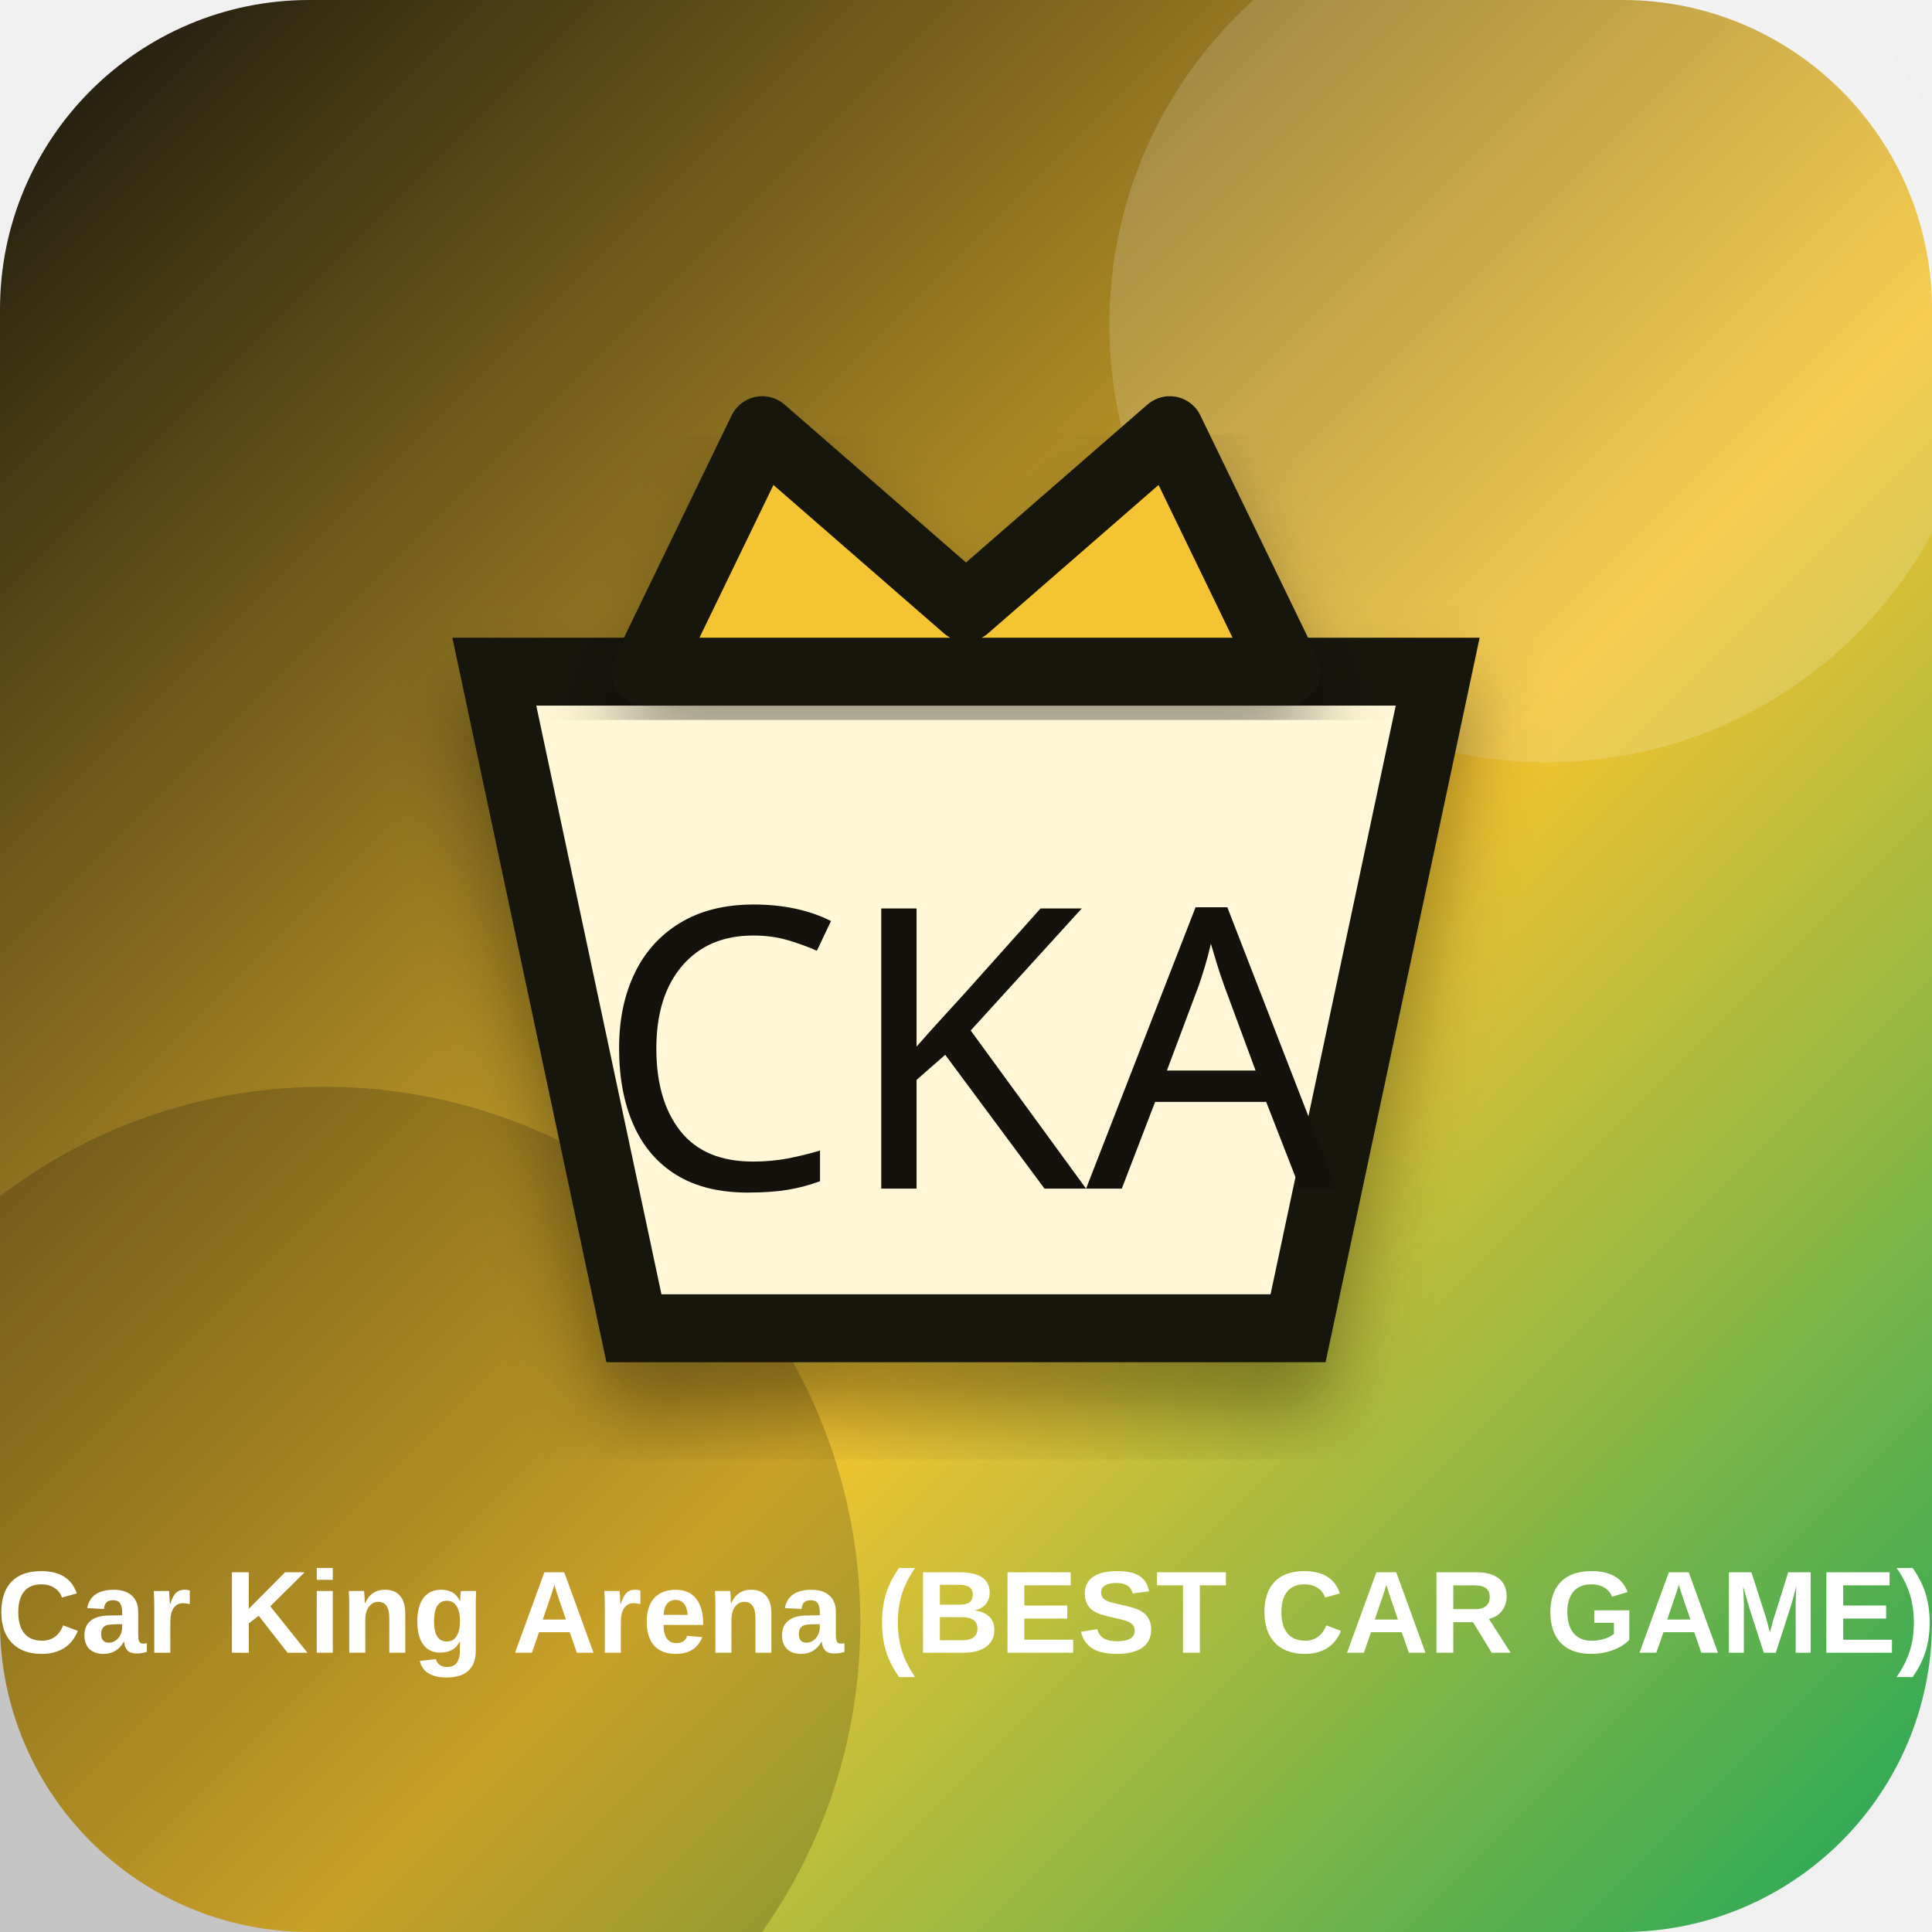
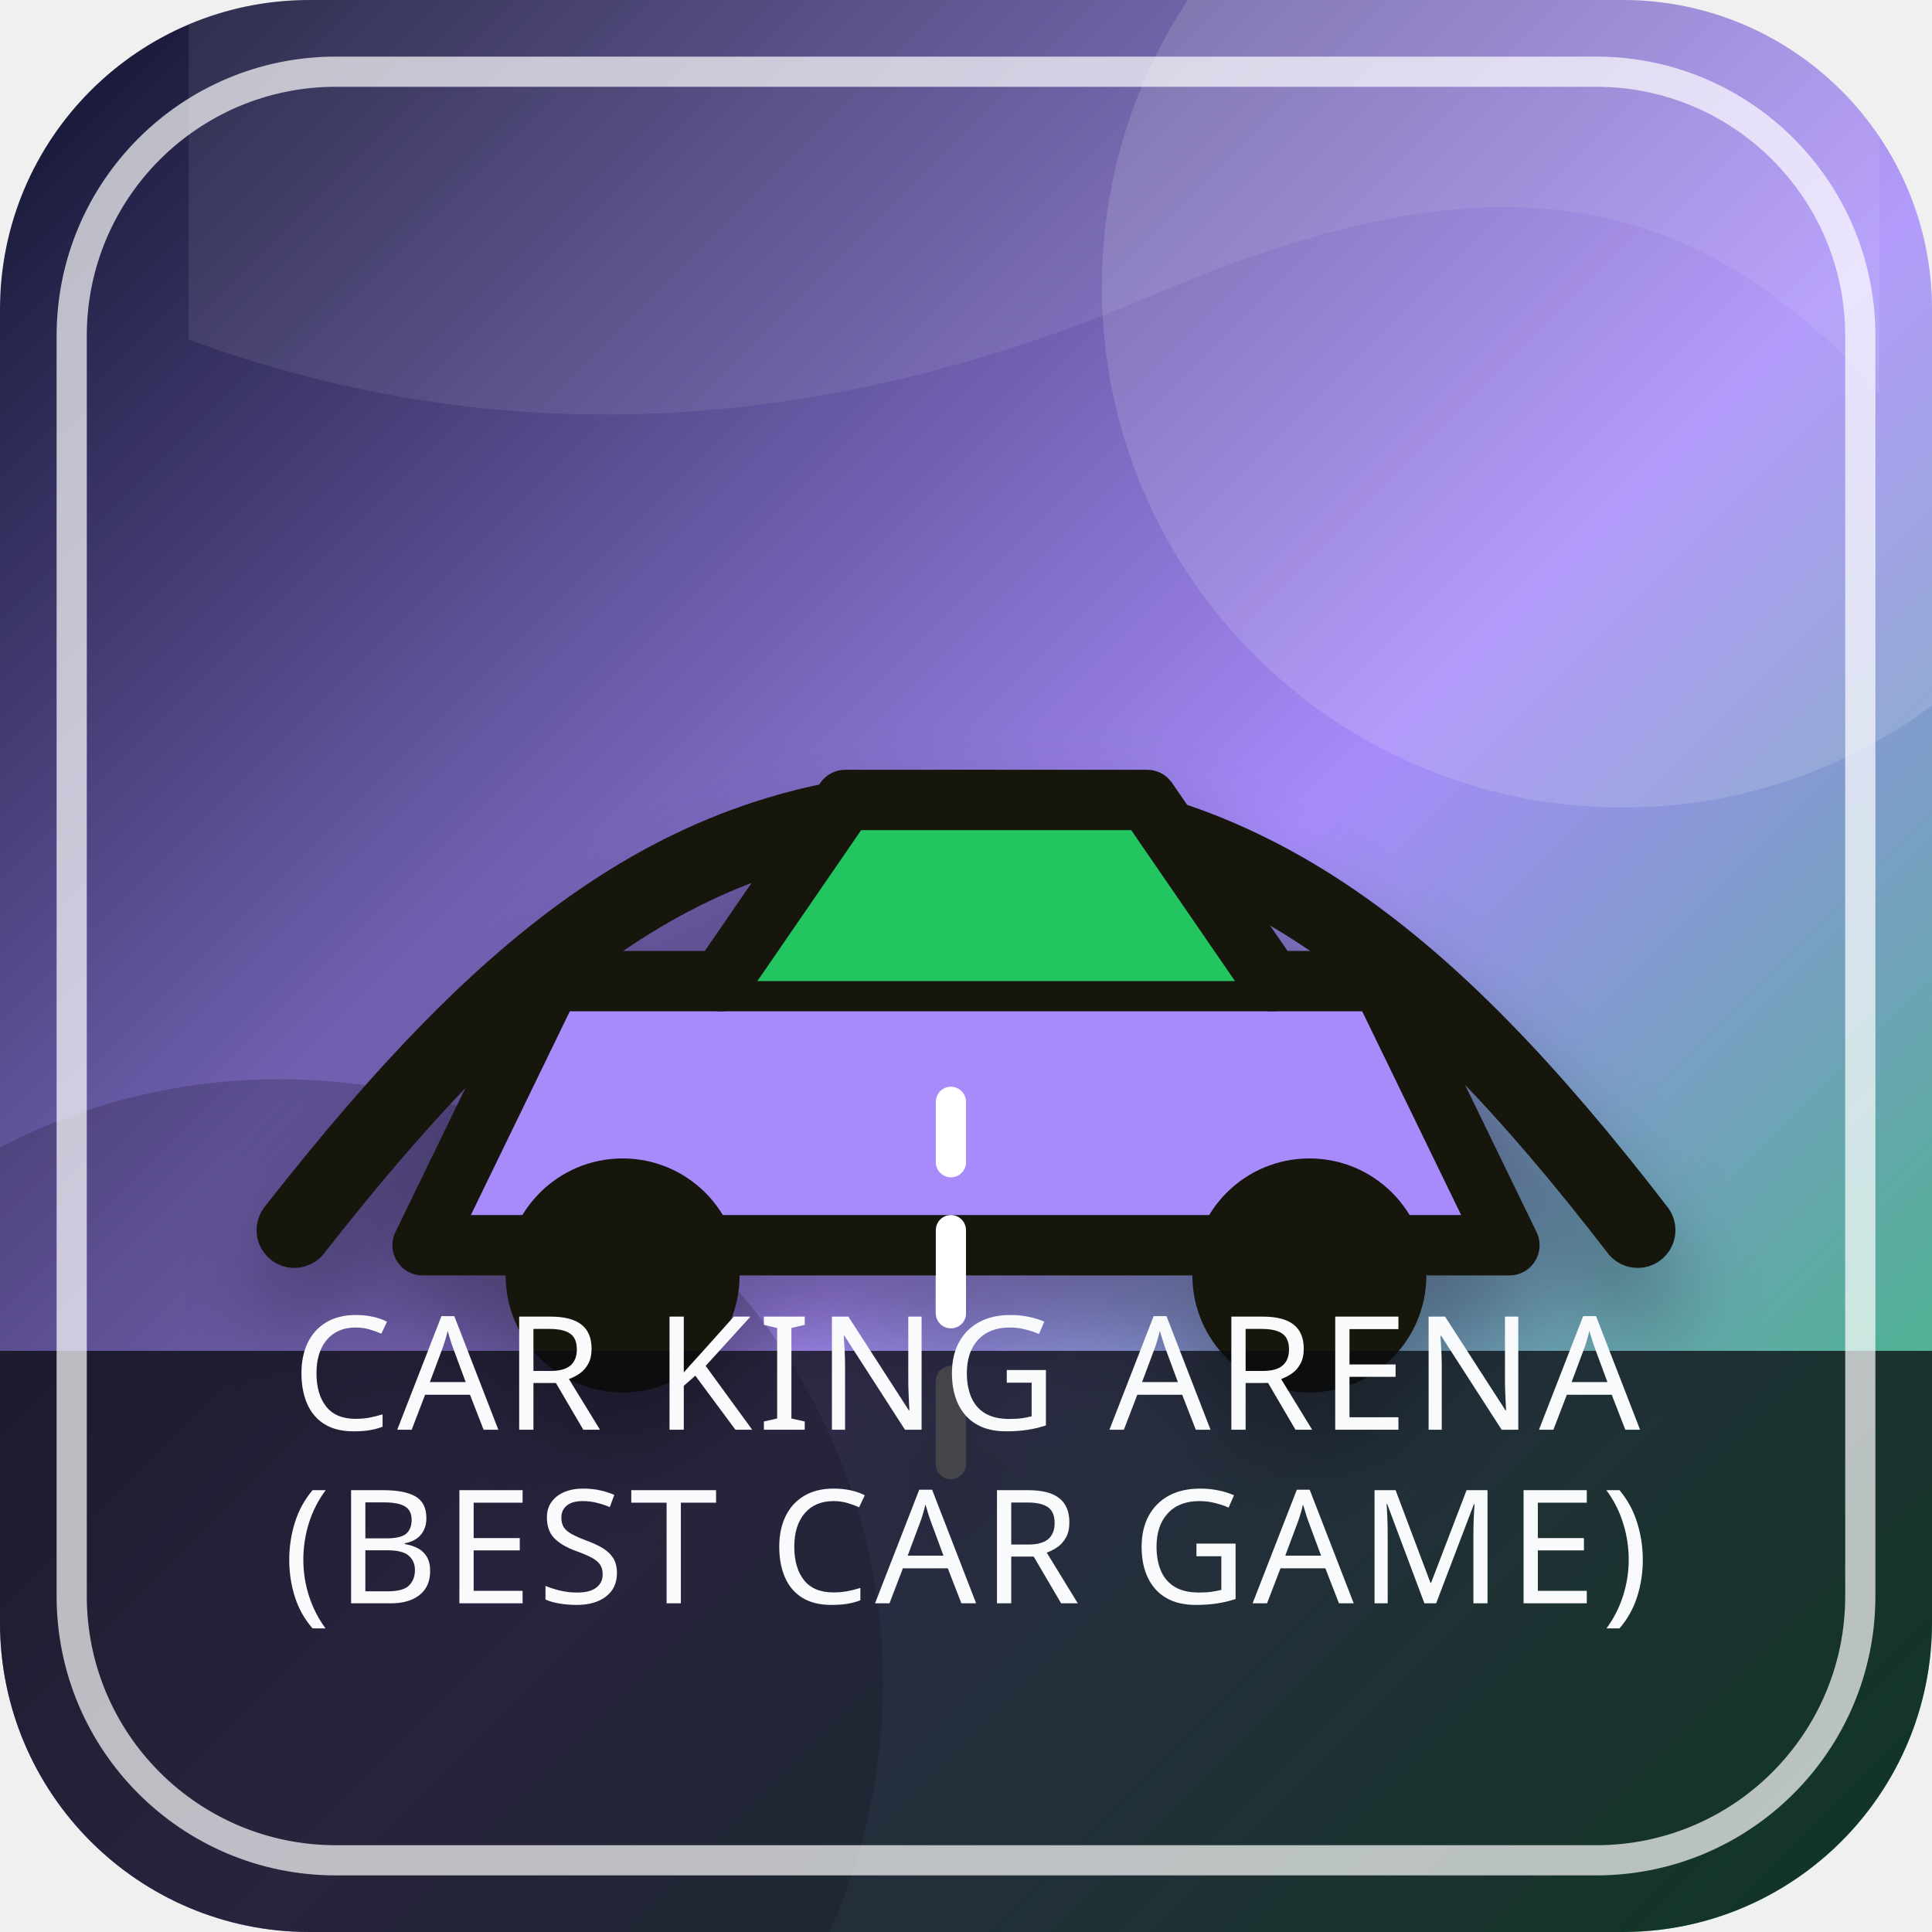
- <svg xmlns="http://www.w3.org/2000/svg" width="512" height="512" viewBox="0 0 512 512">
+ <svg xmlns="http://www.w3.org/2000/svg" width="512" height="512" viewBox="0 0 512 512" role="img" aria-label="Car King Arena (BEST CAR GAME)">
  <defs>
    <linearGradient id="bg" x1="0" y1="0" x2="1" y2="1">
-       <stop offset="0" stop-color="#15120d" />
-       <stop offset=".58" stop-color="#f4c430" />
-       <stop offset="1" stop-color="#1ba85b" />
+       <stop offset="0" stop-color="#0c1028" />
+       <stop offset=".55" stop-color="#a78bfa" />
+       <stop offset="1" stop-color="#22c55e" />
    </linearGradient>
-     <filter id="shadow" x="-20%" y="-20%" width="140%" height="140%">
-       <feDropShadow dx="0" dy="14" stdDeviation="10" flood-color="#000" flood-opacity=".36" />
+     <filter id="shadow" x="-20%" y="-20%" width="140%" height="150%">
+       <feDropShadow dx="0" dy="16" stdDeviation="12" flood-color="#000" flood-opacity=".35" />
    </filter>
+     <clipPath id="round">
+       <rect width="512" height="512" rx="82" />
+     </clipPath>
  </defs>
-   <rect width="512" height="512" rx="82" fill="url(#bg)" />
-   <circle cx="410" cy="86" r="116" fill="#fff" opacity=".16" />
-   <circle cx="86" cy="430" r="142" fill="#000" opacity=".18" />
-   <path d="M131 178h250l-37 174H168z" fill="#fff7d6" stroke="#15120d" stroke-width="18" filter="url(#shadow)" />
-   <path d="M171 178l31-64 54 47 54-47 31 64z" fill="#f4c430" stroke="#15120d" stroke-width="18" stroke-linejoin="round" filter="url(#shadow)" />
-   <text x="256" y="315" text-anchor="middle" font-family="Impact, Arial Black, sans-serif" font-size="104" fill="#15120d">CKA</text>
-   <text x="256" y="438" text-anchor="middle" font-family="Trebuchet MS, Arial, sans-serif" font-size="31" font-weight="900" fill="#fff">Car King Arena (BEST CAR GAME)</text>
+   <g clip-path="url(#round)">
+     <rect width="512" height="512" fill="url(#bg)" />
+     <circle cx="430" cy="76" r="138" fill="#fff" opacity=".14" />
+     <circle cx="74" cy="446" r="160" fill="#000" opacity=".18" />
+     <path d="M50 90c82 30 167 26 256-12s142-29 192 26v-154H50z" fill="#fff" opacity=".08" />
+     <g filter="url(#shadow)" transform="translate(0 -16)">
+       <path d="M78 342c58-74 106-112 178-112s121 38 178 112" fill="none" stroke="#15120d" stroke-width="20" stroke-linecap="round" />
+       <path d="M146 276h220l34 70H112z" fill="#a78bfa" stroke="#15120d" stroke-width="16" stroke-linecap="round" stroke-linejoin="round" />
+       <circle cx="165" cy="354" r="31" fill="#15120d" />
+       <circle cx="347" cy="354" r="31" fill="#15120d" />
+       <path d="M191 276l33-48h80l33 48" fill="#22c55e" stroke="#15120d" stroke-width="16" stroke-linecap="round" stroke-linejoin="round" />
+       <path d="M252 404v-96" stroke="#fff" stroke-width="8" stroke-dasharray="22 18" stroke-linecap="round" />
+     </g>
+     <rect x="0" y="358" width="512" height="154" fill="#090b10" opacity=".76" />
+     <text x="256" y="378.9" text-anchor="middle" font-family="Impact, 'Arial Black', sans-serif" font-size="42" letter-spacing="1.4" fill="#f8fafc">CAR KING ARENA</text>
+     <text x="256" y="424.9" text-anchor="middle" font-family="Impact, 'Arial Black', sans-serif" font-size="42" letter-spacing="1.4" fill="#f8fafc">(BEST CAR GAME)</text>
+     <rect x="19" y="19" width="474" height="474" rx="70" fill="none" stroke="#fff" stroke-width="8" opacity=".7" />
+   </g>
</svg>
